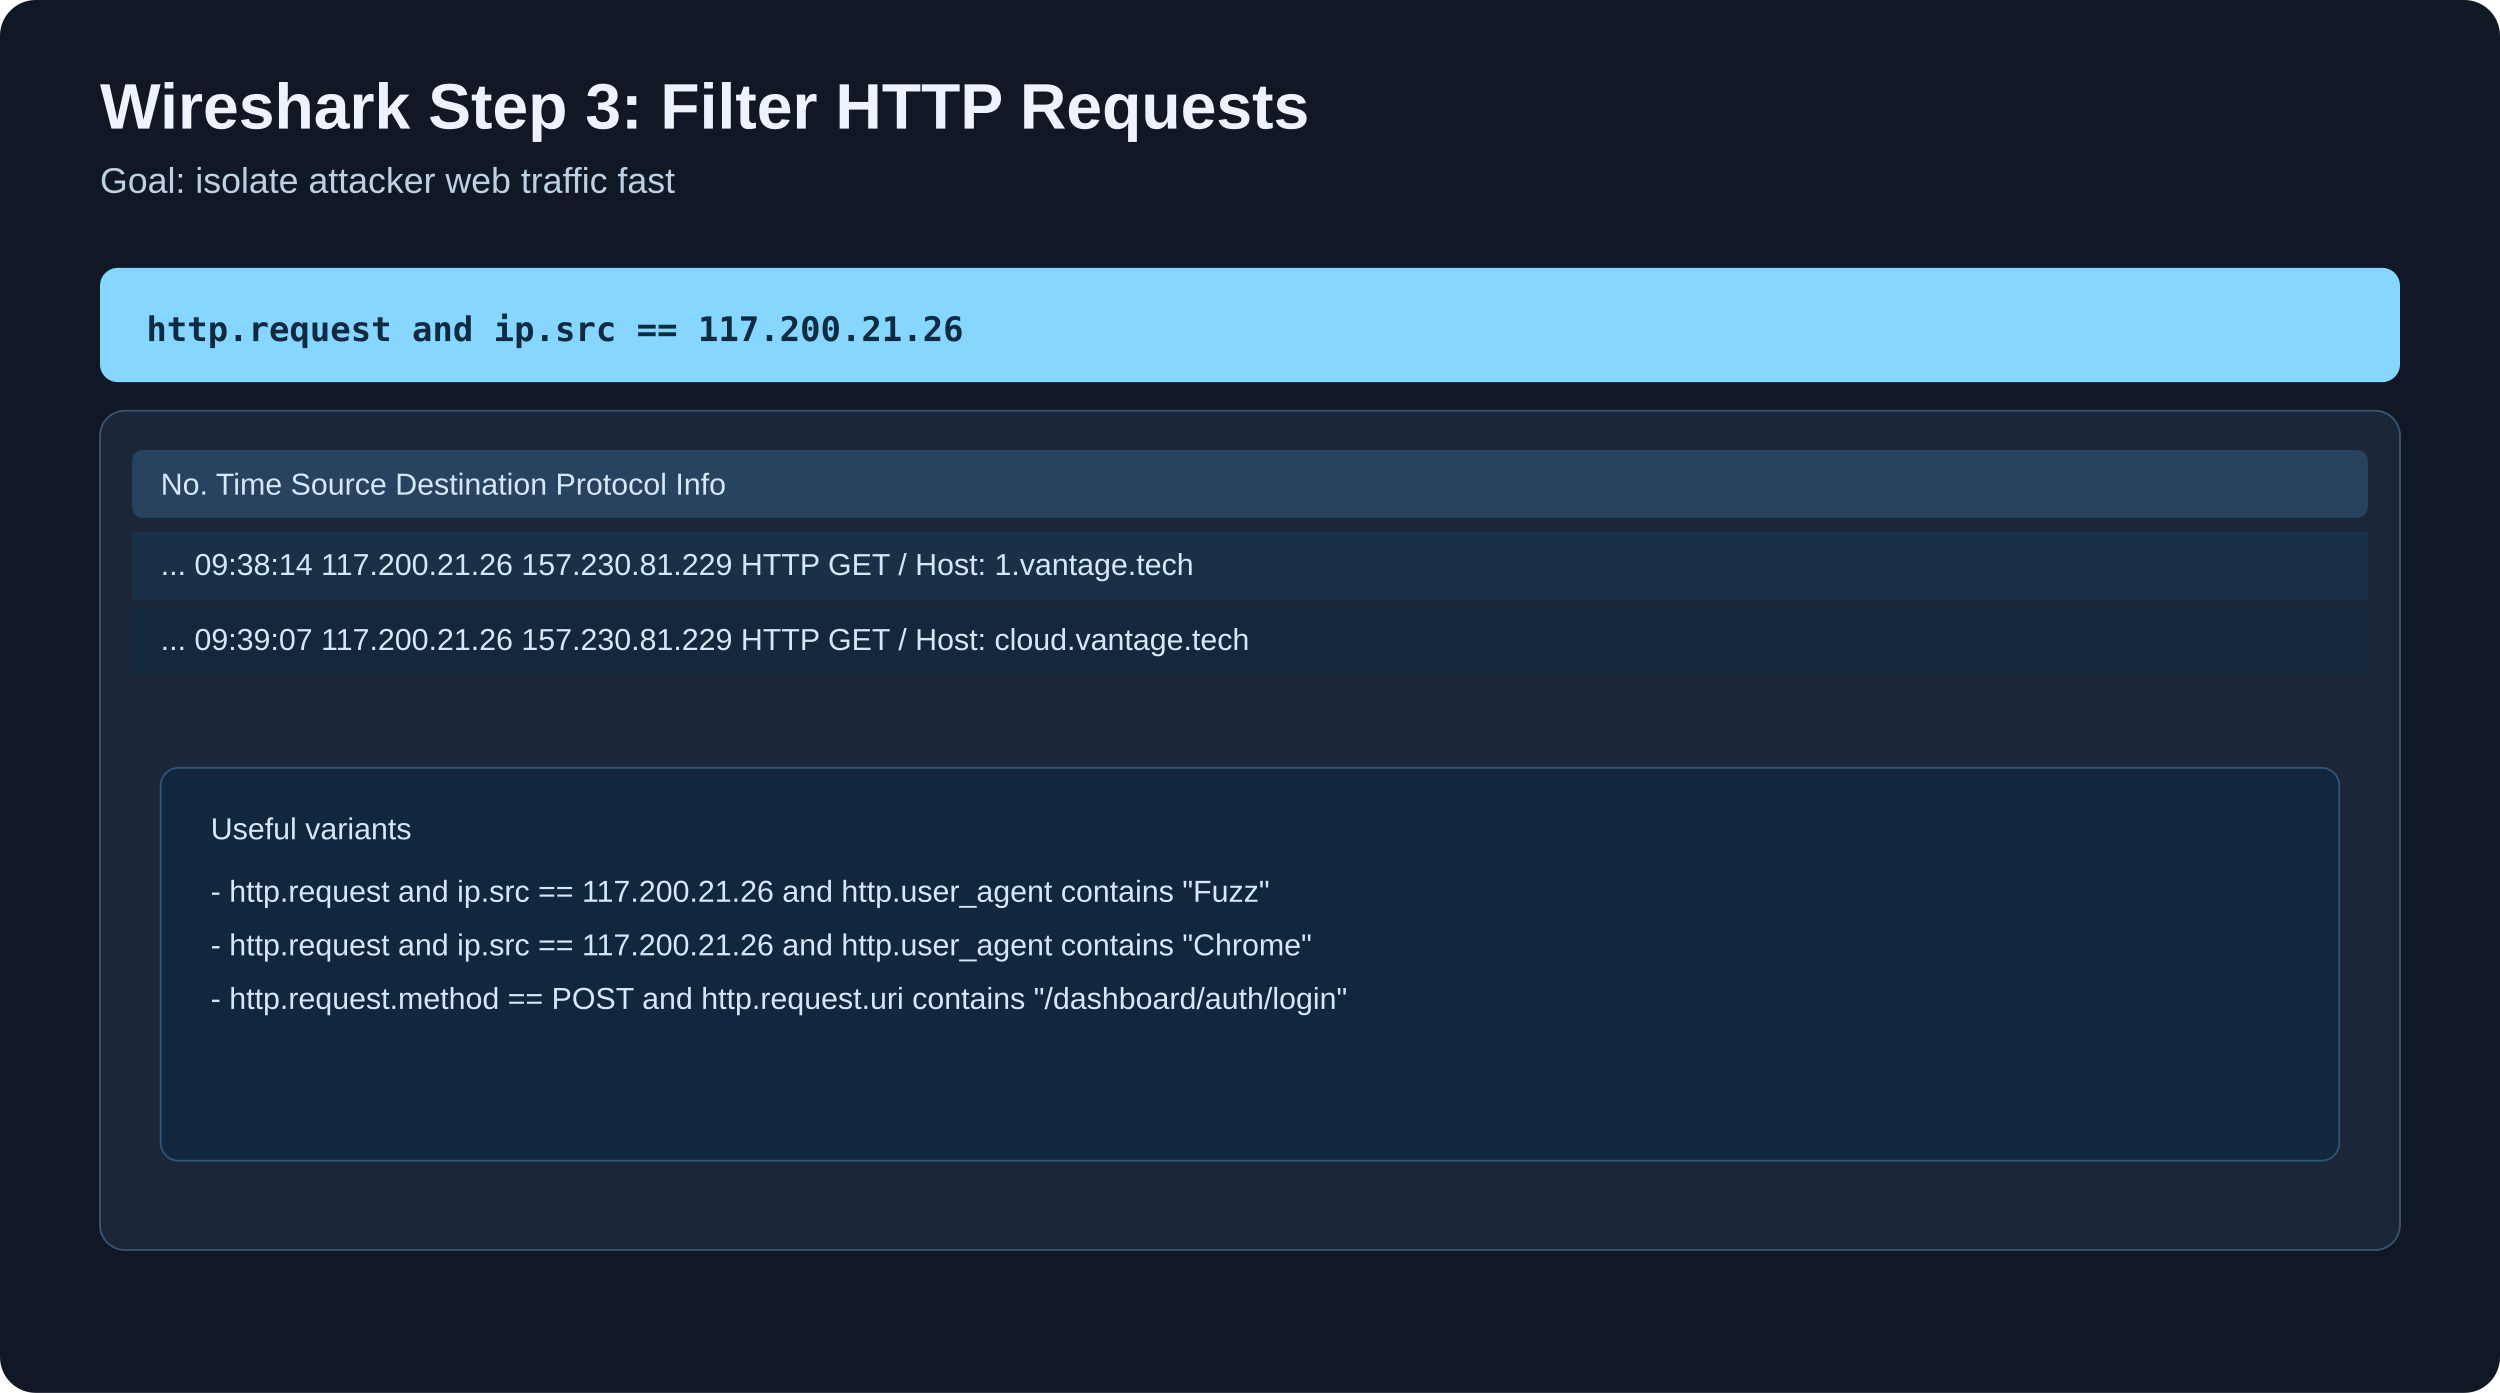
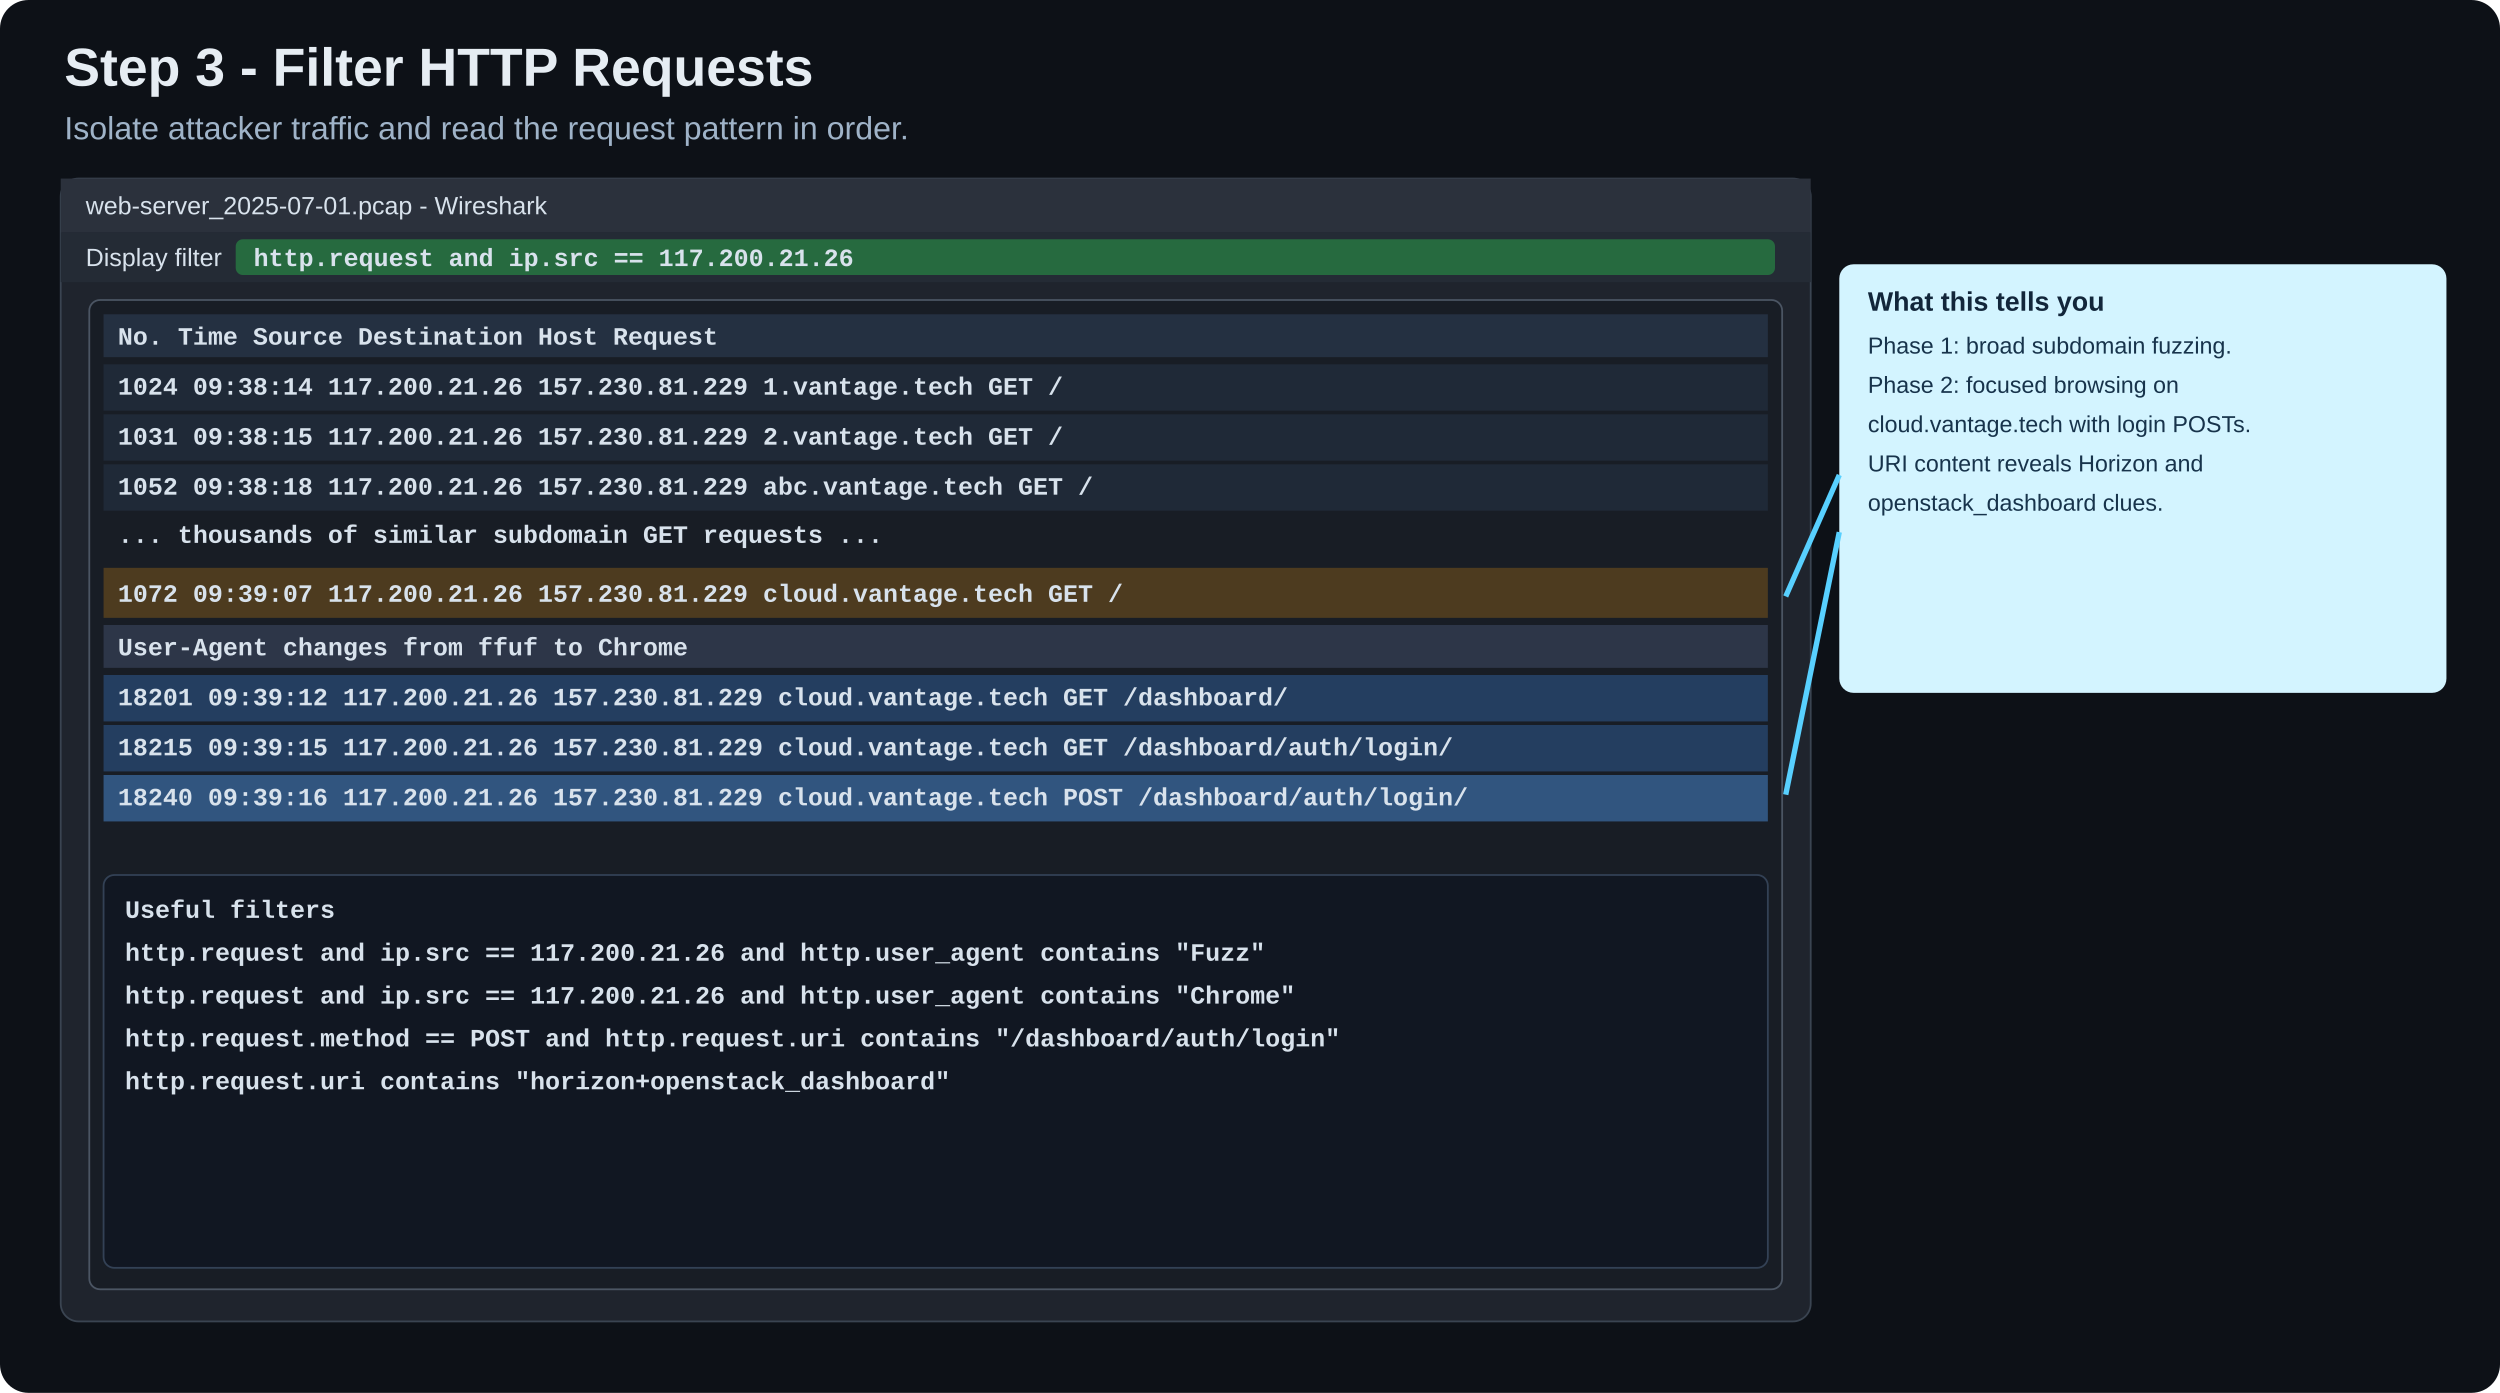
<svg xmlns="http://www.w3.org/2000/svg" width="1400" height="780" viewBox="0 0 1400 780" role="img" aria-labelledby="title desc">
  <defs>
    <style>
-       .h { font: 700 36px 'Segoe UI', Arial, sans-serif; fill: #ecf4ff; }
-       .s { font: 500 20px 'Segoe UI', Arial, sans-serif; fill: #bed0e3; }
-       .t { font: 500 17px 'Segoe UI', Arial, sans-serif; fill: #d6e7f7; }
-       .k { font: 700 19px 'Consolas', monospace; fill: #0f2b42; }
+       .title { font: 700 30px 'Segoe UI', Arial, sans-serif; fill: #e6edf3; }
+       .sub { font: 500 18px 'Segoe UI', Arial, sans-serif; fill: #9fb3c8; }
+       .ui { font: 500 14px 'Segoe UI', Arial, sans-serif; fill: #d8e2ec; }
+       .mono { font: 600 14px 'Consolas', 'Courier New', monospace; fill: #d8e2ec; }
+       .call { font: 600 15px 'Segoe UI', Arial, sans-serif; fill: #12263a; }
+       .callSmall { font: 500 13px 'Segoe UI', Arial, sans-serif; fill: #17334b; }
    </style>
  </defs>
-   <rect width="1400" height="780" fill="#101826" rx="20" />
-   <text x="56" y="72" class="h">Wireshark Step 3: Filter HTTP Requests</text>
-   <text x="56" y="108" class="s">Goal: isolate attacker web traffic fast</text>
-   <rect x="56" y="150" width="1288" height="64" rx="10" fill="#86d6ff" />
-   <text x="82" y="191" class="k">http.request and ip.src == 117.200.21.26</text>
-   <rect x="56" y="230" width="1288" height="470" rx="14" fill="#1b2738" stroke="#385674" />
-   <rect x="74" y="252" width="1252" height="38" fill="#27435f" rx="6" />
-   <text x="90" y="277" class="t">No.   Time       Source         Destination     Protocol  Info</text>
-   <rect x="74" y="298" width="1252" height="38" fill="#193147" />
-   <text x="90" y="322" class="t">...   09:38:14   117.200.21.26  157.230.81.229  HTTP      GET / Host: 1.vantage.tech</text>
-   <rect x="74" y="340" width="1252" height="38" fill="#13283b" />
-   <text x="90" y="364" class="t">...   09:39:07   117.200.21.26  157.230.81.229  HTTP      GET / Host: cloud.vantage.tech</text>
-   <rect x="90" y="430" width="1220" height="220" rx="10" fill="#11273d" stroke="#2f5678" />
-   <text x="118" y="470" class="t">Useful variants</text>
-   <text x="118" y="505" class="t">- http.request and ip.src == 117.200.21.26 and http.user_agent contains "Fuzz"</text>
-   <text x="118" y="535" class="t">- http.request and ip.src == 117.200.21.26 and http.user_agent contains "Chrome"</text>
-   <text x="118" y="565" class="t">- http.request.method == POST and http.request.uri contains "/dashboard/auth/login"</text>
+   <rect width="1400" height="780" fill="#0d1117" rx="16" />
+   <text x="36" y="48" class="title">Step 3 - Filter HTTP Requests</text>
+   <text x="36" y="78" class="sub">Isolate attacker traffic and read the request pattern in order.</text>
+   <rect x="34" y="100" width="980" height="640" rx="10" fill="#1f242d" stroke="#3a4451" />
+   <rect x="34" y="100" width="980" height="30" fill="#2b313c" />
+   <text x="48" y="120" class="ui">web-server_2025-07-01.pcap - Wireshark</text>
+   <rect x="34" y="130" width="980" height="28" fill="#242b35" />
+   <text x="48" y="149" class="ui">Display filter</text>
+   <rect x="132" y="134" width="862" height="20" rx="4" fill="#266a3f" />
+   <text x="142" y="149" class="mono">http.request and ip.src == 117.200.21.26</text>
+   <rect x="50" y="168" width="948" height="554" rx="6" fill="#181d25" stroke="#4b5563" />
+   <rect x="58" y="176" width="932" height="24" fill="#243041" />
+   <text x="66" y="193" class="mono">No.    Time       Source         Destination      Host                  Request</text>
+   <rect x="58" y="204" width="932" height="26" fill="#1f2937" />
+   <text x="66" y="221" class="mono">1024   09:38:14   117.200.21.26  157.230.81.229   1.vantage.tech        GET /</text>
+   <rect x="58" y="232" width="932" height="26" fill="#1f2937" />
+   <text x="66" y="249" class="mono">1031   09:38:15   117.200.21.26  157.230.81.229   2.vantage.tech        GET /</text>
+   <rect x="58" y="260" width="932" height="26" fill="#1f2937" />
+   <text x="66" y="277" class="mono">1052   09:38:18   117.200.21.26  157.230.81.229   abc.vantage.tech      GET /</text>
+   <text x="66" y="304" class="mono">... thousands of similar subdomain GET requests ...</text>
+   <rect x="58" y="318" width="932" height="28" fill="#4d3b1f" />
+   <text x="66" y="337" class="mono">1072   09:39:07   117.200.21.26  157.230.81.229   cloud.vantage.tech    GET /</text>
+   <rect x="58" y="350" width="932" height="24" fill="#2d3648" />
+   <text x="66" y="367" class="mono">User-Agent changes from ffuf to Chrome</text>
+   <rect x="58" y="378" width="932" height="26" fill="#243e60" />
+   <text x="66" y="395" class="mono">18201  09:39:12   117.200.21.26  157.230.81.229   cloud.vantage.tech    GET /dashboard/</text>
+   <rect x="58" y="406" width="932" height="26" fill="#243e60" />
+   <text x="66" y="423" class="mono">18215  09:39:15   117.200.21.26  157.230.81.229   cloud.vantage.tech    GET /dashboard/auth/login/</text>
+   <rect x="58" y="434" width="932" height="26" fill="#31557f" />
+   <text x="66" y="451" class="mono">18240  09:39:16   117.200.21.26  157.230.81.229   cloud.vantage.tech    POST /dashboard/auth/login/</text>
+   <rect x="58" y="490" width="932" height="220" rx="6" fill="#111722" stroke="#334155" />
+   <text x="70" y="514" class="mono">Useful filters</text>
+   <text x="70" y="538" class="mono">http.request and ip.src == 117.200.21.26 and http.user_agent contains "Fuzz"</text>
+   <text x="70" y="562" class="mono">http.request and ip.src == 117.200.21.26 and http.user_agent contains "Chrome"</text>
+   <text x="70" y="586" class="mono">http.request.method == POST and http.request.uri contains "/dashboard/auth/login"</text>
+   <text x="70" y="610" class="mono">http.request.uri contains "horizon+openstack_dashboard"</text>
+   <rect x="1030" y="148" width="340" height="240" rx="8" fill="#d3f4ff" />
+   <text x="1046" y="174" class="call">What this tells you</text>
+   <text x="1046" y="198" class="callSmall">Phase 1: broad subdomain fuzzing.</text>
+   <text x="1046" y="220" class="callSmall">Phase 2: focused browsing on</text>
+   <text x="1046" y="242" class="callSmall">cloud.vantage.tech with login POSTs.</text>
+   <text x="1046" y="264" class="callSmall">URI content reveals Horizon and</text>
+   <text x="1046" y="286" class="callSmall">openstack_dashboard clues.</text>
+   <line x1="1000" y1="334" x2="1030" y2="266" stroke="#58d0ff" stroke-width="3" />
+   <line x1="1000" y1="445" x2="1030" y2="298" stroke="#58d0ff" stroke-width="3" />
</svg>
